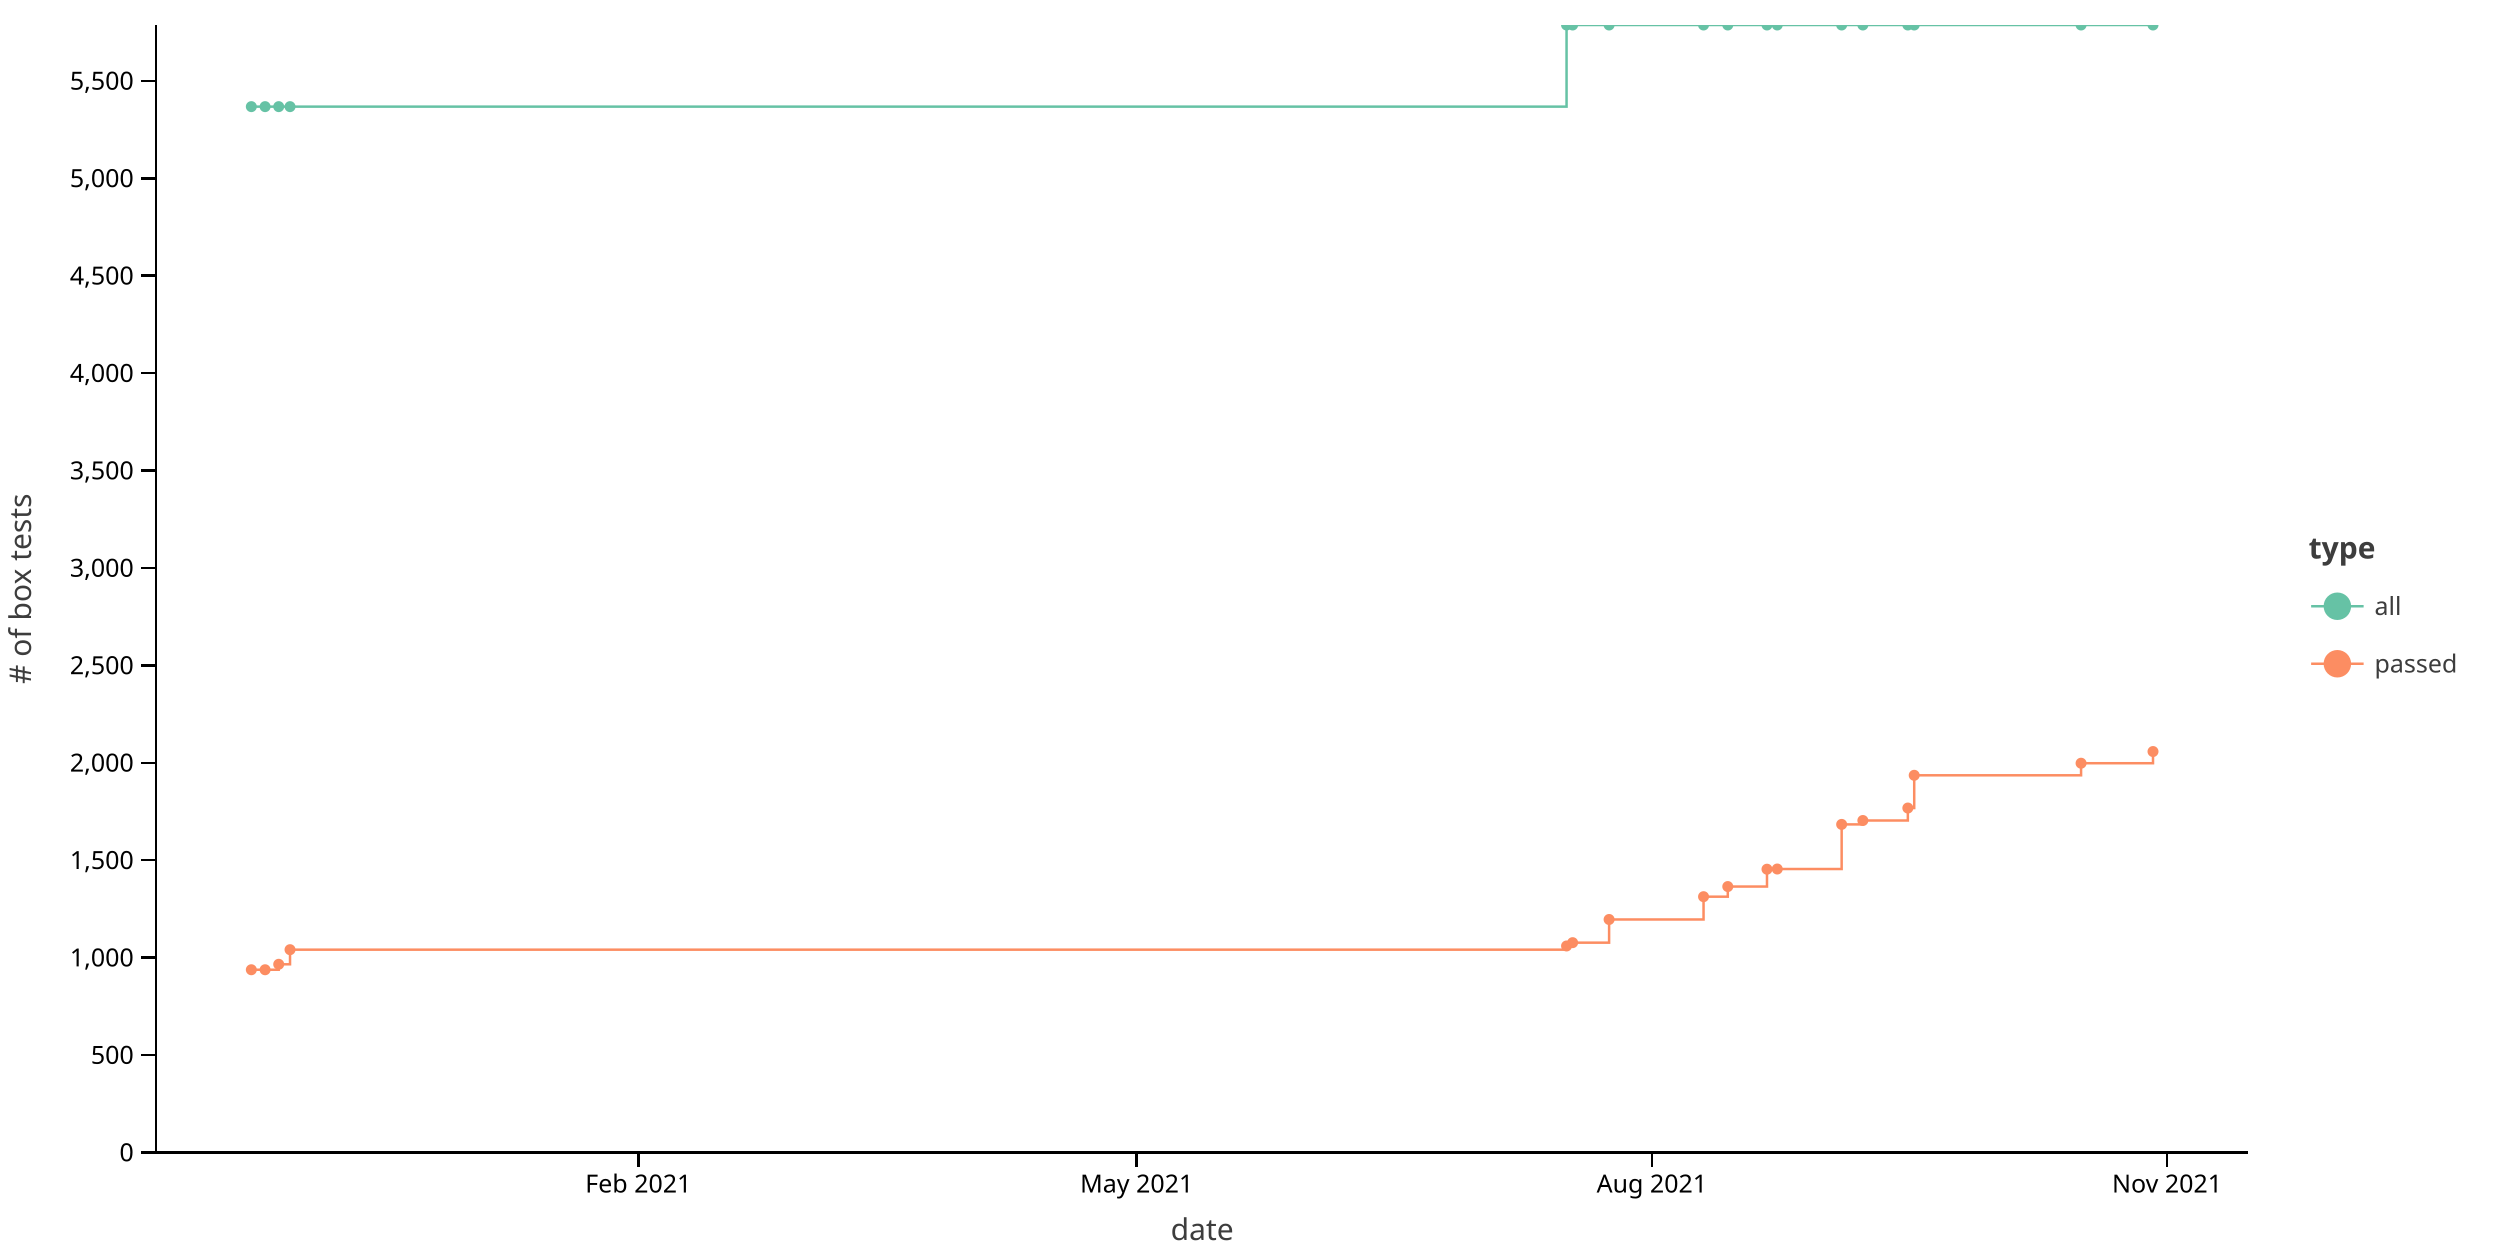
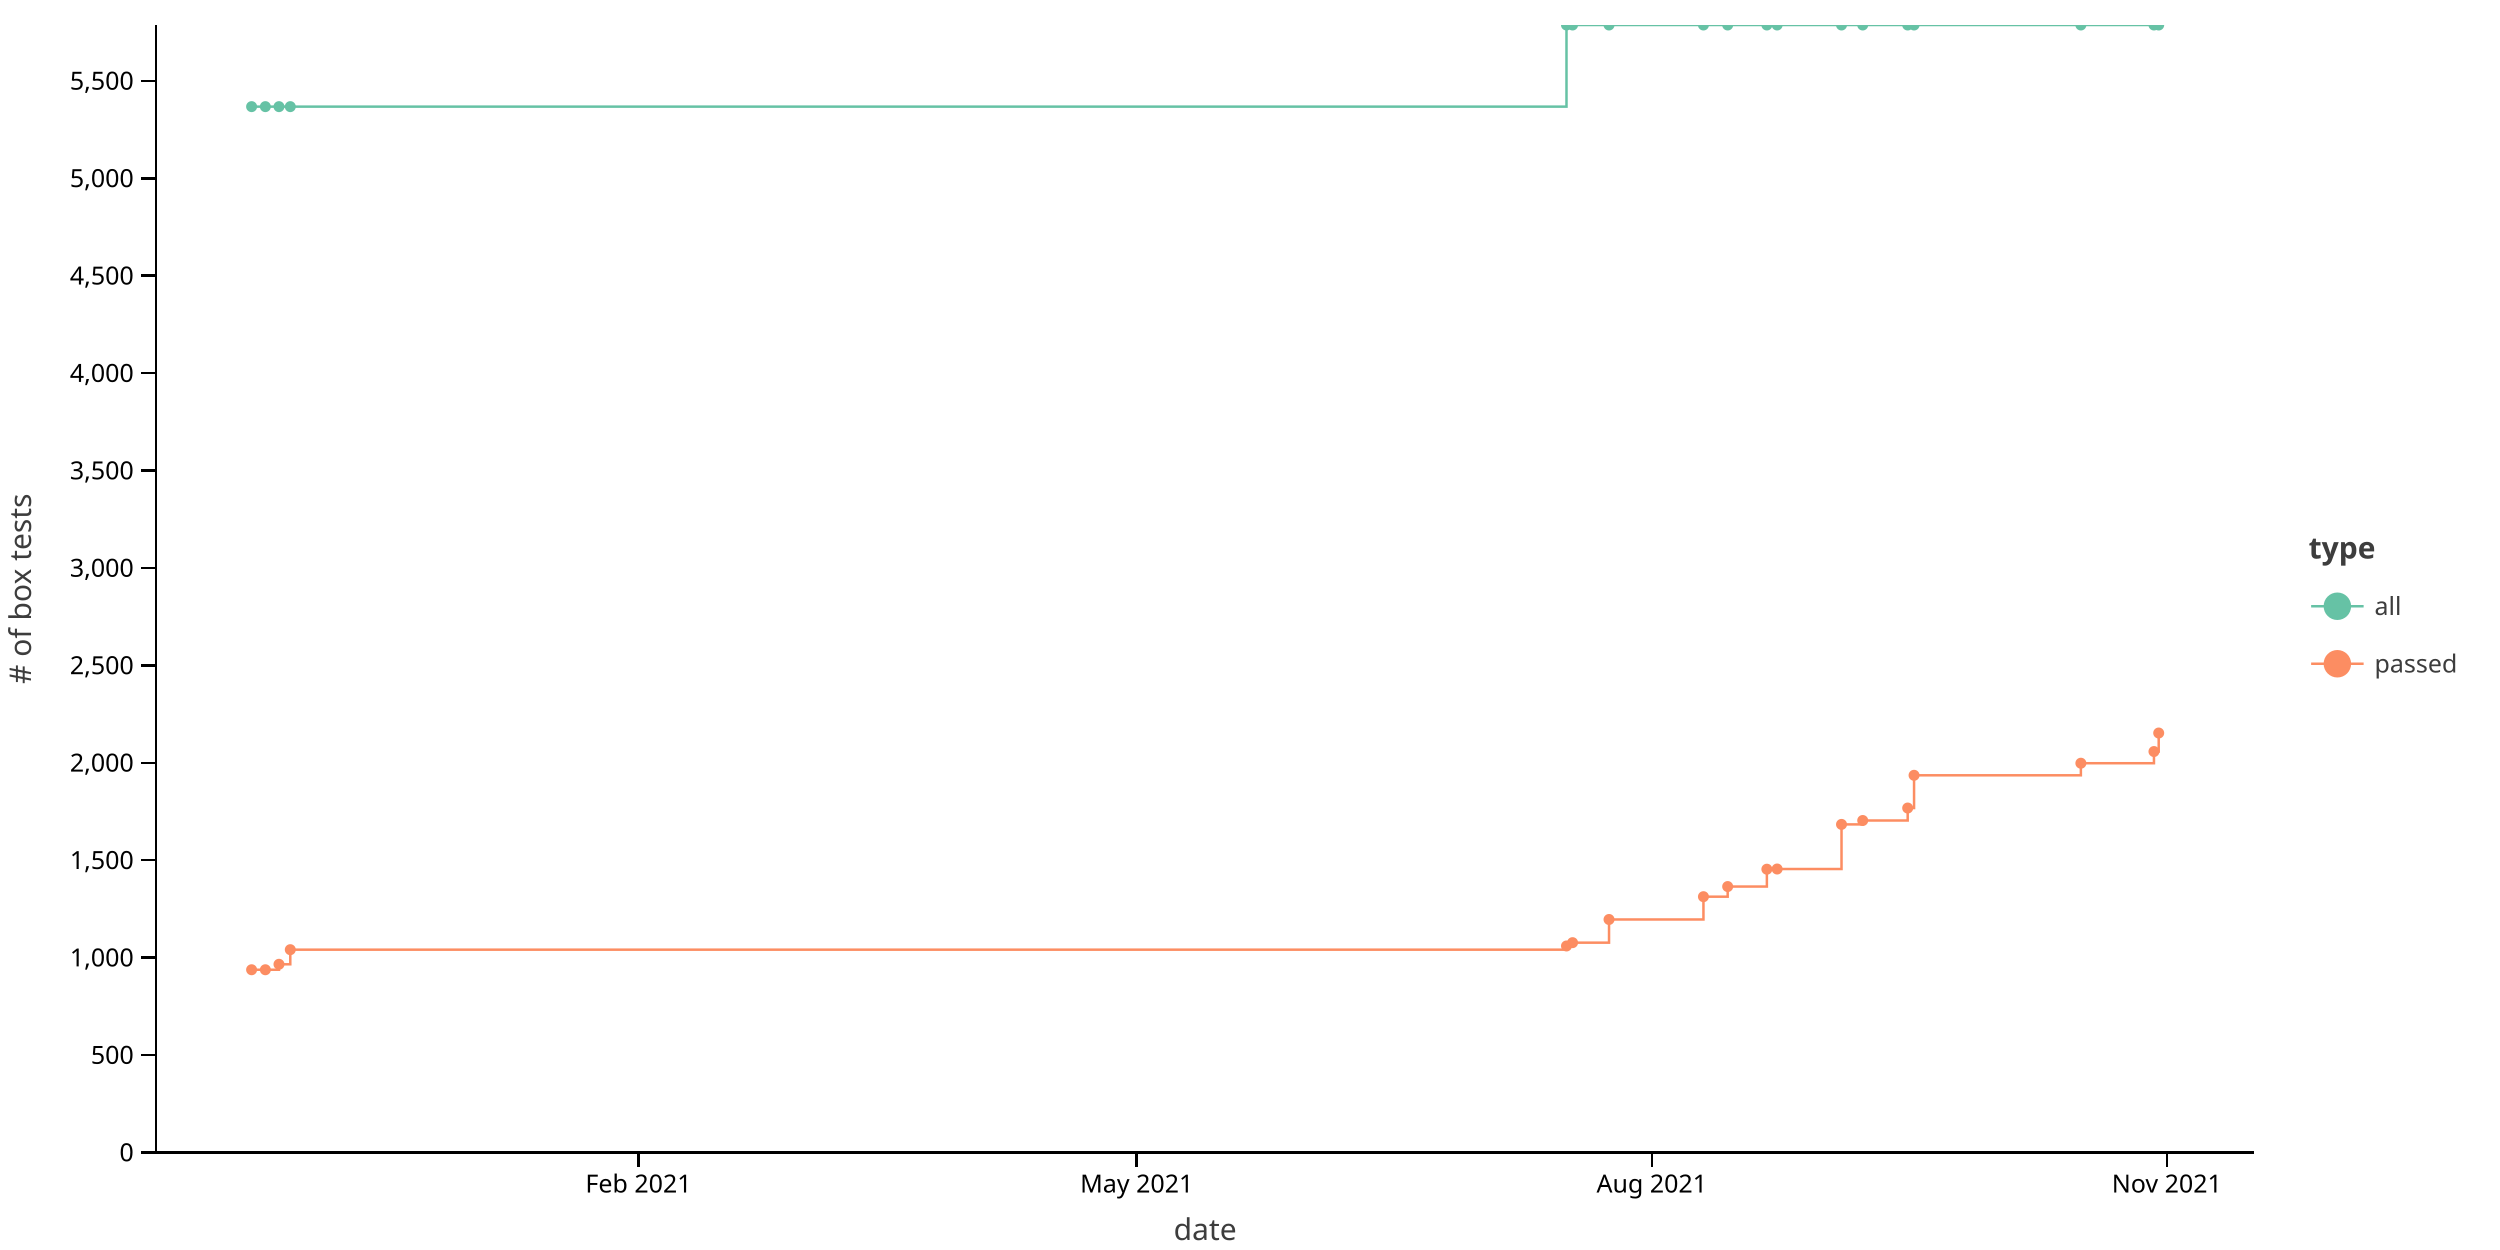
<svg xmlns="http://www.w3.org/2000/svg" class="plt-container" width="1000.0" height="500.0">
  <style type="text/css">
  .plt-container {
	font-family: "Lucida Grande", sans-serif;
	cursor: crosshair;
	user-select: none;
	-webkit-user-select: none;
	-moz-user-select: none;
	-ms-user-select: none;
}
.plt-backdrop {
   fill: white;
}
.plt-transparent .plt-backdrop {
   visibility: hidden;
}
text {
	font-size: 12px;
	fill: #3d3d3d;
	
	text-rendering: optimizeLegibility;
}
.plt-data-tooltip text {
	font-size: 12px;
}
.plt-axis-tooltip text {
	font-size: 12px;
}
.plt-axis line {
	shape-rendering: crispedges;
}
.plt-plot-title {

  font-size: 16.0px;
  font-weight: bold;
}
.plt-axis .tick text {

  font-size: 10.0px;
}
.plt-axis.small-tick-font .tick text {

  font-size: 8.0px;
}
.plt-axis-title text {

  font-size: 12.0px;
}
.plt_legend .legend-title text {

  font-size: 12.0px;
  font-weight: bold;
}
.plt_legend text {

  font-size: 10.0px;
}

  </style>
  <rect class="plt-backdrop" width="100%" height="100%">
  </rect>
  <g class="plt-plot">
    <g transform="translate(20.0 10.0 ) ">
      <g transform="translate(42.5 451.0 ) " class="plt-axis">
-         <g class="tick" transform="translate(192.8209 0.0 ) ">
+         <g class="tick" transform="translate(192.8899 0.0 ) ">
          <line stroke-width="1.0" stroke="rgb(0,0,0)" stroke-opacity="1.0" x2="0.0" y2="6.0">
          </line>
          <g transform="translate(0.0 9.0 ) ">
            <text style="fill:#000000;" text-anchor="middle" dy="0.7em">
            Feb 2021
            </text>
          </g>
        </g>
-         <g class="tick" transform="translate(392.1719 0.0 ) ">
+         <g class="tick" transform="translate(392.1899 0.0 ) ">
          <line stroke-width="1.0" stroke="rgb(0,0,0)" stroke-opacity="1.0" x2="0.0" y2="6.0">
          </line>
          <g transform="translate(0.0 9.0 ) ">
            <text style="fill:#000000;" text-anchor="middle" dy="0.7em">
            May 2021
            </text>
          </g>
        </g>
-         <g class="tick" transform="translate(598.2426 0.0 ) ">
+         <g class="tick" transform="translate(598.2079 0.0 ) ">
          <line stroke-width="1.0" stroke="rgb(0,0,0)" stroke-opacity="1.0" x2="0.0" y2="6.0">
          </line>
          <g transform="translate(0.0 9.0 ) ">
            <text style="fill:#000000;" text-anchor="middle" dy="0.7em">
            Aug 2021
            </text>
          </g>
        </g>
-         <g class="tick" transform="translate(804.3133 0.0 ) ">
+         <g class="tick" transform="translate(804.226 0.0 ) ">
          <line stroke-width="1.0" stroke="rgb(0,0,0)" stroke-opacity="1.0" x2="0.0" y2="6.0">
          </line>
          <g transform="translate(0.0 9.0 ) ">
            <text style="fill:#000000;" text-anchor="middle" dy="0.7em">
            Nov 2021
            </text>
          </g>
        </g>
-         <line x1="0.0" y1="0.0" x2="836.735" y2="0.0" stroke-width="1.0" stroke="rgb(0,0,0)" stroke-opacity="1.0">
+         <line x1="0.0" y1="0.0" x2="839.123" y2="0.0" stroke-width="1.0" stroke="rgb(0,0,0)" stroke-opacity="1.0">
        </line>
      </g>
      <g transform="translate(42.5 0.0 ) " class="plt-axis">
        <g class="tick" transform="translate(0.0 451 ) ">
          <line stroke-width="1.0" stroke="rgb(0,0,0)" stroke-opacity="1.0" x2="-6.0" y2="0.0">
          </line>
          <g transform="translate(-9.0 0.0 ) ">
            <text style="fill:#000000;" text-anchor="end" dy="0.35em">
            0
            </text>
          </g>
        </g>
        <g class="tick" transform="translate(0.0 412.0334 ) ">
          <line stroke-width="1.0" stroke="rgb(0,0,0)" stroke-opacity="1.0" x2="-6.0" y2="0.0">
          </line>
          <g transform="translate(-9.0 0.0 ) ">
            <text style="fill:#000000;" text-anchor="end" dy="0.35em">
            500
            </text>
          </g>
        </g>
        <g class="tick" transform="translate(0.0 373.0667 ) ">
          <line stroke-width="1.0" stroke="rgb(0,0,0)" stroke-opacity="1.0" x2="-6.0" y2="0.0">
          </line>
          <g transform="translate(-9.0 0.0 ) ">
            <text style="fill:#000000;" text-anchor="end" dy="0.35em">
            1,000
            </text>
          </g>
        </g>
        <g class="tick" transform="translate(0.0 334.1001 ) ">
          <line stroke-width="1.0" stroke="rgb(0,0,0)" stroke-opacity="1.0" x2="-6.0" y2="0.0">
          </line>
          <g transform="translate(-9.0 0.0 ) ">
            <text style="fill:#000000;" text-anchor="end" dy="0.35em">
            1,500
            </text>
          </g>
        </g>
        <g class="tick" transform="translate(0.0 295.1334 ) ">
          <line stroke-width="1.0" stroke="rgb(0,0,0)" stroke-opacity="1.0" x2="-6.0" y2="0.0">
          </line>
          <g transform="translate(-9.0 0.0 ) ">
            <text style="fill:#000000;" text-anchor="end" dy="0.35em">
            2,000
            </text>
          </g>
        </g>
        <g class="tick" transform="translate(0.0 256.1668 ) ">
          <line stroke-width="1.0" stroke="rgb(0,0,0)" stroke-opacity="1.0" x2="-6.0" y2="0.0">
          </line>
          <g transform="translate(-9.0 0.0 ) ">
            <text style="fill:#000000;" text-anchor="end" dy="0.35em">
            2,500
            </text>
          </g>
        </g>
        <g class="tick" transform="translate(0.0 217.2001 ) ">
          <line stroke-width="1.0" stroke="rgb(0,0,0)" stroke-opacity="1.0" x2="-6.0" y2="0.0">
          </line>
          <g transform="translate(-9.0 0.0 ) ">
            <text style="fill:#000000;" text-anchor="end" dy="0.35em">
            3,000
            </text>
          </g>
        </g>
        <g class="tick" transform="translate(0.0 178.2335 ) ">
          <line stroke-width="1.0" stroke="rgb(0,0,0)" stroke-opacity="1.0" x2="-6.0" y2="0.0">
          </line>
          <g transform="translate(-9.0 0.0 ) ">
            <text style="fill:#000000;" text-anchor="end" dy="0.35em">
            3,500
            </text>
          </g>
        </g>
        <g class="tick" transform="translate(0.0 139.2668 ) ">
          <line stroke-width="1.0" stroke="rgb(0,0,0)" stroke-opacity="1.0" x2="-6.0" y2="0.0">
          </line>
          <g transform="translate(-9.0 0.0 ) ">
            <text style="fill:#000000;" text-anchor="end" dy="0.35em">
            4,000
            </text>
          </g>
        </g>
        <g class="tick" transform="translate(0.0 100.3002 ) ">
          <line stroke-width="1.0" stroke="rgb(0,0,0)" stroke-opacity="1.0" x2="-6.0" y2="0.0">
          </line>
          <g transform="translate(-9.0 0.0 ) ">
            <text style="fill:#000000;" text-anchor="end" dy="0.35em">
            4,500
            </text>
          </g>
        </g>
        <g class="tick" transform="translate(0.0 61.33351 ) ">
          <line stroke-width="1.0" stroke="rgb(0,0,0)" stroke-opacity="1.0" x2="-6.0" y2="0.0">
          </line>
          <g transform="translate(-9.0 0.0 ) ">
            <text style="fill:#000000;" text-anchor="end" dy="0.35em">
            5,000
            </text>
          </g>
        </g>
        <g class="tick" transform="translate(0.0 22.36686 ) ">
          <line stroke-width="1.0" stroke="rgb(0,0,0)" stroke-opacity="1.0" x2="-6.0" y2="0.0">
          </line>
          <g transform="translate(-9.0 0.0 ) ">
            <text style="fill:#000000;" text-anchor="end" dy="0.35em">
            5,500
            </text>
          </g>
        </g>
        <line x1="0.0" y1="0.0" x2="0.0" y2="451.0" stroke-width="1.0" stroke="rgb(0,0,0)" stroke-opacity="1.0">
        </line>
      </g>
-       <g transform="translate(42.5 0.0 ) " clip-path="url(#5S2Iaw)" clip-bounds-jfx="[rect (0.0, 0.0), (836.735, 451.0)]">
+       <g transform="translate(42.5 0.0 ) " clip-path="url(#R22DlH)" clip-bounds-jfx="[rect (0.0, 0.0), (839.123, 451.0)]">
        <defs>
-           <clipPath id="5S2Iaw">
-             <rect x="0.0" y="0.0" width="836.735" height="451.0">
+           <clipPath id="R22DlH">
+             <rect x="0.0" y="0.0" width="839.123" height="451.0">
            </rect>
          </clipPath>
        </defs>
        <g>
-           <path d="M38.033 32.654 L38.033 32.654 L43.539 32.654 L43.539 32.654 L48.988 32.654 L48.988 32.654 L53.511 32.654 L53.511 32.654 L564.122 32.654 L564.122 0.0 L566.553 0.0 L566.553 0.0 L581.141 0.0 L581.141 0.0 L618.918 0.0 L618.918 0.0 L628.614 0.0 L628.614 0.0 L644.297 0.0 L644.297 0.0 L648.4 0.0 L648.4 0.0 L674.161 0.0 L674.161 0.0 L682.644 0.0 L682.644 0.0 L700.638 0.0 L700.638 0.0 L703.185 0.0 L703.185 0.0 L769.928 0.0 L769.928 0.0 L798.701 0.0 L798.701 0.0 " fill="none" stroke-width="1.0" stroke="rgb(102,194,165)" stroke-opacity="1.0">
+           <path d="M38.142 32.654 L38.142 32.654 L43.646 32.654 L43.646 32.654 L49.094 32.654 L49.094 32.654 L53.616 32.654 L53.616 32.654 L564.096 32.654 L564.096 0.0 L566.527 0.0 L566.527 0.0 L581.111 0.0 L581.111 0.0 L618.878 0.0 L618.878 0.0 L628.572 0.0 L628.572 0.0 L644.25 0.0 L644.25 0.0 L648.352 0.0 L648.352 0.0 L674.107 0.0 L674.107 0.0 L682.588 0.0 L682.588 0.0 L700.577 0.0 L700.577 0.0 L703.124 0.0 L703.124 0.0 L769.85 0.0 L769.85 0.0 L799.086 0.0 L799.086 0.0 L800.981 0.0 L800.981 0.0 " fill="none" stroke-width="1.0" stroke="rgb(102,194,165)" stroke-opacity="1.0">
          </path>
        </g>
        <g>
-           <path d="M38.033 377.899 L38.033 377.899 L43.539 377.899 L43.539 377.899 L48.988 377.899 L48.988 375.716 L53.511 375.716 L53.511 369.871 L564.122 369.871 L564.122 368.391 L566.553 368.391 L566.553 367.066 L581.141 367.066 L581.141 357.792 L618.918 357.792 L618.918 348.674 L628.614 348.674 L628.614 344.621 L644.297 344.621 L644.297 337.685 L648.4 337.685 L648.4 337.607 L674.161 337.607 L674.161 319.76 L682.644 319.76 L682.644 318.202 L700.638 318.202 L700.638 313.214 L703.185 313.214 L703.185 300.121 L769.928 300.121 L769.928 295.289 L798.701 295.289 L798.701 290.613 " fill="none" stroke-width="1.0" stroke="rgb(252,141,98)" stroke-opacity="1.0">
+           <path d="M38.142 377.899 L38.142 377.899 L43.646 377.899 L43.646 377.899 L49.094 377.899 L49.094 375.716 L53.616 375.716 L53.616 369.871 L564.096 369.871 L564.096 368.391 L566.527 368.391 L566.527 367.066 L581.111 367.066 L581.111 357.792 L618.878 357.792 L618.878 348.674 L628.572 348.674 L628.572 344.621 L644.25 344.621 L644.25 337.685 L648.352 337.685 L648.352 337.607 L674.107 337.607 L674.107 319.76 L682.588 319.76 L682.588 318.202 L700.577 318.202 L700.577 313.214 L703.124 313.214 L703.124 300.121 L769.85 300.121 L769.85 295.289 L799.086 295.289 L799.086 290.613 L800.981 290.613 L800.981 283.21 " fill="none" stroke-width="1.0" stroke="rgb(252,141,98)" stroke-opacity="1.0">
          </path>
        </g>
      </g>
-       <g transform="translate(42.5 0.0 ) " clip-path="url(#oqBgVa)" clip-bounds-jfx="[rect (0.0, 0.0), (836.735, 451.0)]">
+       <g transform="translate(42.5 0.0 ) " clip-path="url(#UhW8dw)" clip-bounds-jfx="[rect (0.0, 0.0), (839.123, 451.0)]">
        <defs>
-           <clipPath id="oqBgVa">
-             <rect x="0.0" y="0.0" width="836.735" height="451.0">
+           <clipPath id="UhW8dw">
+             <rect x="0.0" y="0.0" width="839.123" height="451.0">
            </rect>
          </clipPath>
        </defs>
        <g>
          <g>
-             <circle fill="#66c2a5" stroke="#66c2a5" stroke-opacity="0.0" stroke-width="0.0" cx="38.033" cy="32.654" r="2.2" />
-             <circle fill="#66c2a5" stroke="#66c2a5" stroke-opacity="0.0" stroke-width="0.0" cx="43.539" cy="32.654" r="2.2" />
-             <circle fill="#66c2a5" stroke="#66c2a5" stroke-opacity="0.0" stroke-width="0.0" cx="48.988" cy="32.654" r="2.2" />
-             <circle fill="#66c2a5" stroke="#66c2a5" stroke-opacity="0.0" stroke-width="0.0" cx="53.511" cy="32.654" r="2.2" />
-             <circle fill="#66c2a5" stroke="#66c2a5" stroke-opacity="0.0" stroke-width="0.0" cx="564.122" cy="0.0" r="2.2" />
-             <circle fill="#66c2a5" stroke="#66c2a5" stroke-opacity="0.0" stroke-width="0.0" cx="566.553" cy="0.0" r="2.2" />
-             <circle fill="#66c2a5" stroke="#66c2a5" stroke-opacity="0.0" stroke-width="0.0" cx="581.141" cy="0.0" r="2.2" />
-             <circle fill="#66c2a5" stroke="#66c2a5" stroke-opacity="0.0" stroke-width="0.0" cx="618.918" cy="0.0" r="2.2" />
-             <circle fill="#66c2a5" stroke="#66c2a5" stroke-opacity="0.0" stroke-width="0.0" cx="628.614" cy="0.0" r="2.2" />
-             <circle fill="#66c2a5" stroke="#66c2a5" stroke-opacity="0.0" stroke-width="0.0" cx="644.297" cy="0.0" r="2.2" />
-             <circle fill="#66c2a5" stroke="#66c2a5" stroke-opacity="0.0" stroke-width="0.0" cx="648.4" cy="0.0" r="2.2" />
-             <circle fill="#66c2a5" stroke="#66c2a5" stroke-opacity="0.0" stroke-width="0.0" cx="674.161" cy="0.0" r="2.2" />
-             <circle fill="#66c2a5" stroke="#66c2a5" stroke-opacity="0.0" stroke-width="0.0" cx="682.644" cy="0.0" r="2.2" />
-             <circle fill="#66c2a5" stroke="#66c2a5" stroke-opacity="0.0" stroke-width="0.0" cx="700.638" cy="0.0" r="2.2" />
-             <circle fill="#66c2a5" stroke="#66c2a5" stroke-opacity="0.0" stroke-width="0.0" cx="703.185" cy="0.0" r="2.2" />
-             <circle fill="#66c2a5" stroke="#66c2a5" stroke-opacity="0.0" stroke-width="0.0" cx="769.928" cy="0.0" r="2.2" />
-             <circle fill="#66c2a5" stroke="#66c2a5" stroke-opacity="0.0" stroke-width="0.0" cx="798.701" cy="0.0" r="2.2" />
-             <circle fill="#fc8d62" stroke="#fc8d62" stroke-opacity="0.0" stroke-width="0.0" cx="38.033" cy="377.899" r="2.2" />
-             <circle fill="#fc8d62" stroke="#fc8d62" stroke-opacity="0.0" stroke-width="0.0" cx="43.539" cy="377.899" r="2.2" />
-             <circle fill="#fc8d62" stroke="#fc8d62" stroke-opacity="0.0" stroke-width="0.0" cx="48.988" cy="375.716" r="2.2" />
-             <circle fill="#fc8d62" stroke="#fc8d62" stroke-opacity="0.0" stroke-width="0.0" cx="53.511" cy="369.871" r="2.2" />
-             <circle fill="#fc8d62" stroke="#fc8d62" stroke-opacity="0.0" stroke-width="0.0" cx="564.122" cy="368.391" r="2.2" />
-             <circle fill="#fc8d62" stroke="#fc8d62" stroke-opacity="0.0" stroke-width="0.0" cx="566.553" cy="367.066" r="2.2" />
-             <circle fill="#fc8d62" stroke="#fc8d62" stroke-opacity="0.0" stroke-width="0.0" cx="581.141" cy="357.792" r="2.2" />
-             <circle fill="#fc8d62" stroke="#fc8d62" stroke-opacity="0.0" stroke-width="0.0" cx="618.918" cy="348.674" r="2.2" />
-             <circle fill="#fc8d62" stroke="#fc8d62" stroke-opacity="0.0" stroke-width="0.0" cx="628.614" cy="344.621" r="2.2" />
-             <circle fill="#fc8d62" stroke="#fc8d62" stroke-opacity="0.0" stroke-width="0.0" cx="644.297" cy="337.685" r="2.2" />
-             <circle fill="#fc8d62" stroke="#fc8d62" stroke-opacity="0.0" stroke-width="0.0" cx="648.4" cy="337.607" r="2.2" />
-             <circle fill="#fc8d62" stroke="#fc8d62" stroke-opacity="0.0" stroke-width="0.0" cx="674.161" cy="319.76" r="2.2" />
-             <circle fill="#fc8d62" stroke="#fc8d62" stroke-opacity="0.0" stroke-width="0.0" cx="682.644" cy="318.202" r="2.2" />
-             <circle fill="#fc8d62" stroke="#fc8d62" stroke-opacity="0.0" stroke-width="0.0" cx="700.638" cy="313.214" r="2.2" />
-             <circle fill="#fc8d62" stroke="#fc8d62" stroke-opacity="0.0" stroke-width="0.0" cx="703.185" cy="300.121" r="2.2" />
-             <circle fill="#fc8d62" stroke="#fc8d62" stroke-opacity="0.0" stroke-width="0.0" cx="769.928" cy="295.289" r="2.2" />
-             <circle fill="#fc8d62" stroke="#fc8d62" stroke-opacity="0.0" stroke-width="0.0" cx="798.701" cy="290.613" r="2.2" />
+             <circle fill="#66c2a5" stroke="#66c2a5" stroke-opacity="0.0" stroke-width="0.0" cx="38.142" cy="32.654" r="2.2" />
+             <circle fill="#66c2a5" stroke="#66c2a5" stroke-opacity="0.0" stroke-width="0.0" cx="43.646" cy="32.654" r="2.2" />
+             <circle fill="#66c2a5" stroke="#66c2a5" stroke-opacity="0.0" stroke-width="0.0" cx="49.094" cy="32.654" r="2.2" />
+             <circle fill="#66c2a5" stroke="#66c2a5" stroke-opacity="0.0" stroke-width="0.0" cx="53.616" cy="32.654" r="2.2" />
+             <circle fill="#66c2a5" stroke="#66c2a5" stroke-opacity="0.0" stroke-width="0.0" cx="564.096" cy="0.0" r="2.2" />
+             <circle fill="#66c2a5" stroke="#66c2a5" stroke-opacity="0.0" stroke-width="0.0" cx="566.527" cy="0.0" r="2.2" />
+             <circle fill="#66c2a5" stroke="#66c2a5" stroke-opacity="0.0" stroke-width="0.0" cx="581.111" cy="0.0" r="2.2" />
+             <circle fill="#66c2a5" stroke="#66c2a5" stroke-opacity="0.0" stroke-width="0.0" cx="618.878" cy="0.0" r="2.2" />
+             <circle fill="#66c2a5" stroke="#66c2a5" stroke-opacity="0.0" stroke-width="0.0" cx="628.572" cy="0.0" r="2.2" />
+             <circle fill="#66c2a5" stroke="#66c2a5" stroke-opacity="0.0" stroke-width="0.0" cx="644.25" cy="0.0" r="2.2" />
+             <circle fill="#66c2a5" stroke="#66c2a5" stroke-opacity="0.0" stroke-width="0.0" cx="648.352" cy="0.0" r="2.2" />
+             <circle fill="#66c2a5" stroke="#66c2a5" stroke-opacity="0.0" stroke-width="0.0" cx="674.107" cy="0.0" r="2.2" />
+             <circle fill="#66c2a5" stroke="#66c2a5" stroke-opacity="0.0" stroke-width="0.0" cx="682.588" cy="0.0" r="2.2" />
+             <circle fill="#66c2a5" stroke="#66c2a5" stroke-opacity="0.0" stroke-width="0.0" cx="700.577" cy="0.0" r="2.2" />
+             <circle fill="#66c2a5" stroke="#66c2a5" stroke-opacity="0.0" stroke-width="0.0" cx="703.124" cy="0.0" r="2.2" />
+             <circle fill="#66c2a5" stroke="#66c2a5" stroke-opacity="0.0" stroke-width="0.0" cx="769.85" cy="0.0" r="2.2" />
+             <circle fill="#66c2a5" stroke="#66c2a5" stroke-opacity="0.0" stroke-width="0.0" cx="799.086" cy="0.0" r="2.2" />
+             <circle fill="#66c2a5" stroke="#66c2a5" stroke-opacity="0.0" stroke-width="0.0" cx="800.981" cy="0.0" r="2.2" />
+             <circle fill="#fc8d62" stroke="#fc8d62" stroke-opacity="0.0" stroke-width="0.0" cx="38.142" cy="377.899" r="2.2" />
+             <circle fill="#fc8d62" stroke="#fc8d62" stroke-opacity="0.0" stroke-width="0.0" cx="43.646" cy="377.899" r="2.2" />
+             <circle fill="#fc8d62" stroke="#fc8d62" stroke-opacity="0.0" stroke-width="0.0" cx="49.094" cy="375.716" r="2.2" />
+             <circle fill="#fc8d62" stroke="#fc8d62" stroke-opacity="0.0" stroke-width="0.0" cx="53.616" cy="369.871" r="2.2" />
+             <circle fill="#fc8d62" stroke="#fc8d62" stroke-opacity="0.0" stroke-width="0.0" cx="564.096" cy="368.391" r="2.2" />
+             <circle fill="#fc8d62" stroke="#fc8d62" stroke-opacity="0.0" stroke-width="0.0" cx="566.527" cy="367.066" r="2.2" />
+             <circle fill="#fc8d62" stroke="#fc8d62" stroke-opacity="0.0" stroke-width="0.0" cx="581.111" cy="357.792" r="2.2" />
+             <circle fill="#fc8d62" stroke="#fc8d62" stroke-opacity="0.0" stroke-width="0.0" cx="618.878" cy="348.674" r="2.2" />
+             <circle fill="#fc8d62" stroke="#fc8d62" stroke-opacity="0.0" stroke-width="0.0" cx="628.572" cy="344.621" r="2.2" />
+             <circle fill="#fc8d62" stroke="#fc8d62" stroke-opacity="0.0" stroke-width="0.0" cx="644.25" cy="337.685" r="2.2" />
+             <circle fill="#fc8d62" stroke="#fc8d62" stroke-opacity="0.0" stroke-width="0.0" cx="648.352" cy="337.607" r="2.2" />
+             <circle fill="#fc8d62" stroke="#fc8d62" stroke-opacity="0.0" stroke-width="0.0" cx="674.107" cy="319.76" r="2.2" />
+             <circle fill="#fc8d62" stroke="#fc8d62" stroke-opacity="0.0" stroke-width="0.0" cx="682.588" cy="318.202" r="2.2" />
+             <circle fill="#fc8d62" stroke="#fc8d62" stroke-opacity="0.0" stroke-width="0.0" cx="700.577" cy="313.214" r="2.2" />
+             <circle fill="#fc8d62" stroke="#fc8d62" stroke-opacity="0.0" stroke-width="0.0" cx="703.124" cy="300.121" r="2.2" />
+             <circle fill="#fc8d62" stroke="#fc8d62" stroke-opacity="0.0" stroke-width="0.0" cx="769.85" cy="295.289" r="2.2" />
+             <circle fill="#fc8d62" stroke="#fc8d62" stroke-opacity="0.0" stroke-width="0.0" cx="799.086" cy="290.613" r="2.2" />
+             <circle fill="#fc8d62" stroke="#fc8d62" stroke-opacity="0.0" stroke-width="0.0" cx="800.981" cy="283.21" r="2.2" />
          </g>
        </g>
      </g>
    </g>
    <g class="plt-axis">
      <g transform="translate(4.0 235.5 ) rotate(-90.0 ) " class="plt-axis-title">
        <text text-anchor="middle" dy="0.7em">
        # of box tests
        </text>
      </g>
    </g>
    <g class="plt-axis">
-       <g transform="translate(480.8674 496.0 ) " class="plt-axis-title">
+       <g transform="translate(482.0616 496.0 ) " class="plt-axis-title">
        <text text-anchor="middle">
        date
        </text>
      </g>
    </g>
    <g transform="translate(913.45 209.0 ) " class="plt_legend">
      <rect x="5.0" y="5.0" height="72.0" width="76.55" fill="rgb(255,255,255)" fill-opacity="1.0">
      </rect>
      <g transform="translate(10.0 10.0 ) ">
        <g class="legend-title" transform="translate(0.0 -4.0 ) ">
          <text dy="0.7em">
          type
          </text>
        </g>
        <g transform="translate(0.0 12.0 ) ">
          <g transform="">
            <g>
              <rect x="1.0" y="1.0" height="21.0" width="21.0" stroke-width="1.0" stroke="rgb(255,255,255)" stroke-opacity="1.0" fill="rgb(255,255,255)" fill-opacity="1.0">
              </rect>
              <g transform="translate(1.0 1.0 ) ">
                <g>
                  <line x1="0.0" y1="10.5" x2="21.0" y2="10.5" stroke="rgb(102,194,165)" stroke-opacity="1.0" fill="rgb(17,142,216)" fill-opacity="1.0" stroke-width="1.0">
                  </line>
                </g>
                <g>
                  <g>
                    <circle fill="#66c2a5" stroke="#66c2a5" stroke-opacity="0.0" stroke-width="0.0" cx="10.5" cy="10.5" r="5.5" />
                  </g>
                </g>
              </g>
              <rect x="0.0" y="0.0" height="23.0" width="23.0" stroke-width="1.0" stroke="rgb(255,255,255)" stroke-opacity="1.0" fill="none">
              </rect>
            </g>
            <g transform="translate(26.35 11.5 ) ">
              <text dy="0.35em">
              all
              </text>
            </g>
          </g>
          <g transform="translate(0.0 23.0 ) ">
            <g>
              <rect x="1.0" y="1.0" height="21.0" width="21.0" stroke-width="1.0" stroke="rgb(255,255,255)" stroke-opacity="1.0" fill="rgb(255,255,255)" fill-opacity="1.0">
              </rect>
              <g transform="translate(1.0 1.0 ) ">
                <g>
                  <line x1="0.0" y1="10.5" x2="21.0" y2="10.5" stroke="rgb(252,141,98)" stroke-opacity="1.0" fill="rgb(17,142,216)" fill-opacity="1.0" stroke-width="1.0">
                  </line>
                </g>
                <g>
                  <g>
                    <circle fill="#fc8d62" stroke="#fc8d62" stroke-opacity="0.0" stroke-width="0.0" cx="10.5" cy="10.5" r="5.5" />
                  </g>
                </g>
              </g>
              <rect x="0.0" y="0.0" height="23.0" width="23.0" stroke-width="1.0" stroke="rgb(255,255,255)" stroke-opacity="1.0" fill="none">
              </rect>
            </g>
            <g transform="translate(26.35 11.5 ) ">
              <text dy="0.35em">
              passed
              </text>
            </g>
          </g>
        </g>
      </g>
    </g>
  </g>
</svg>
